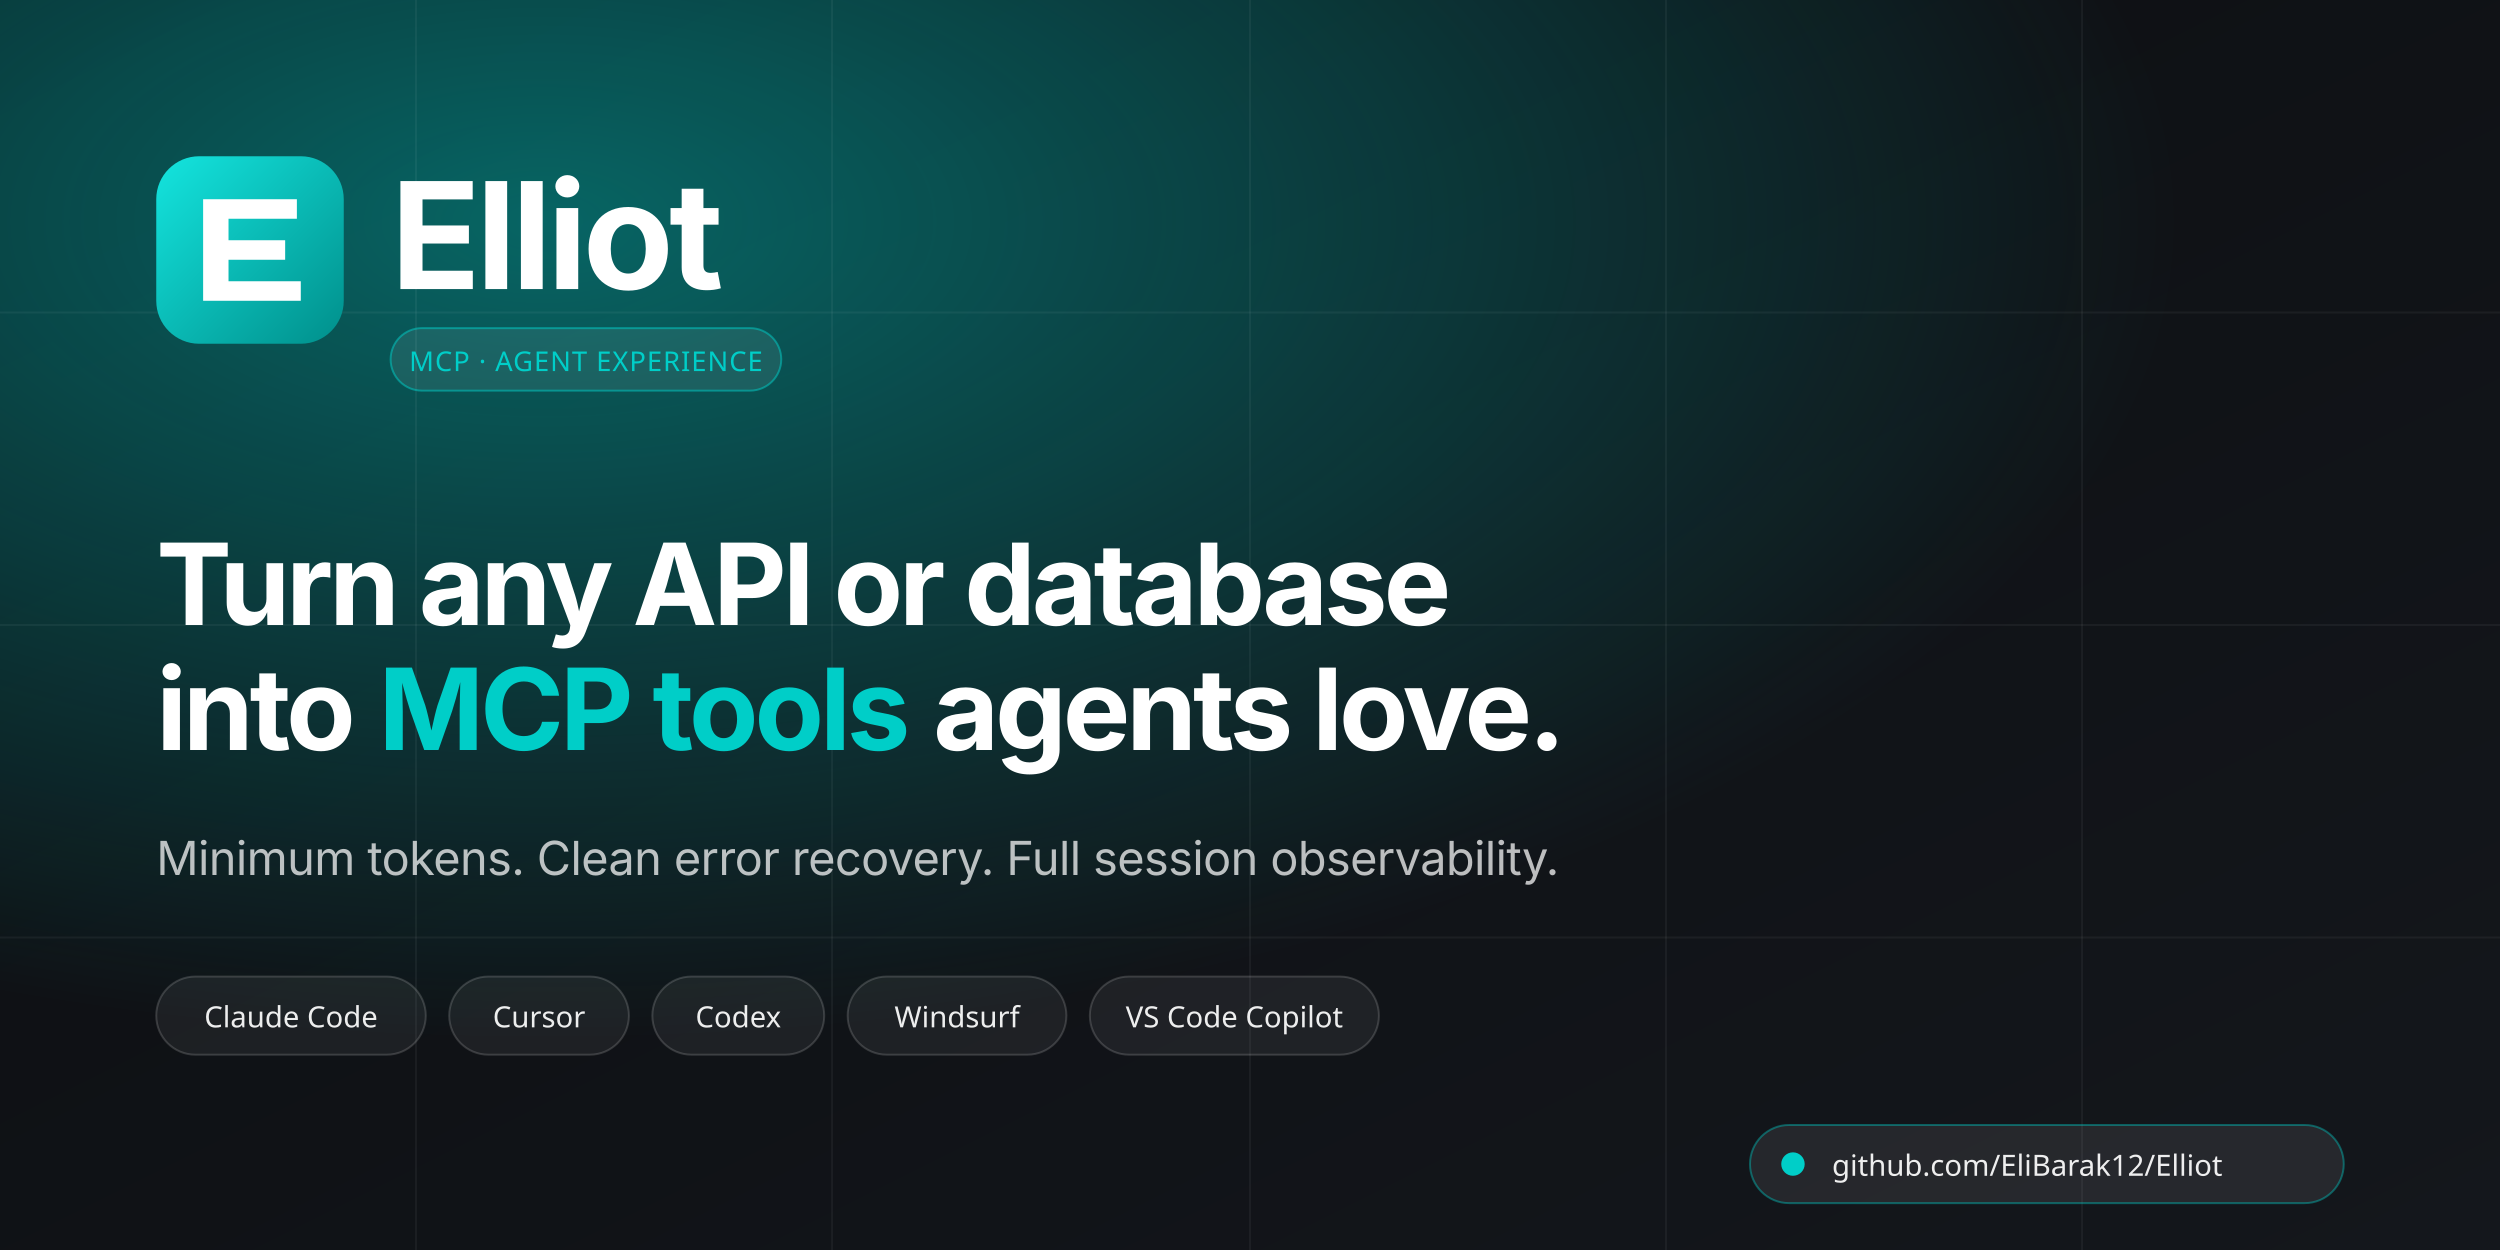
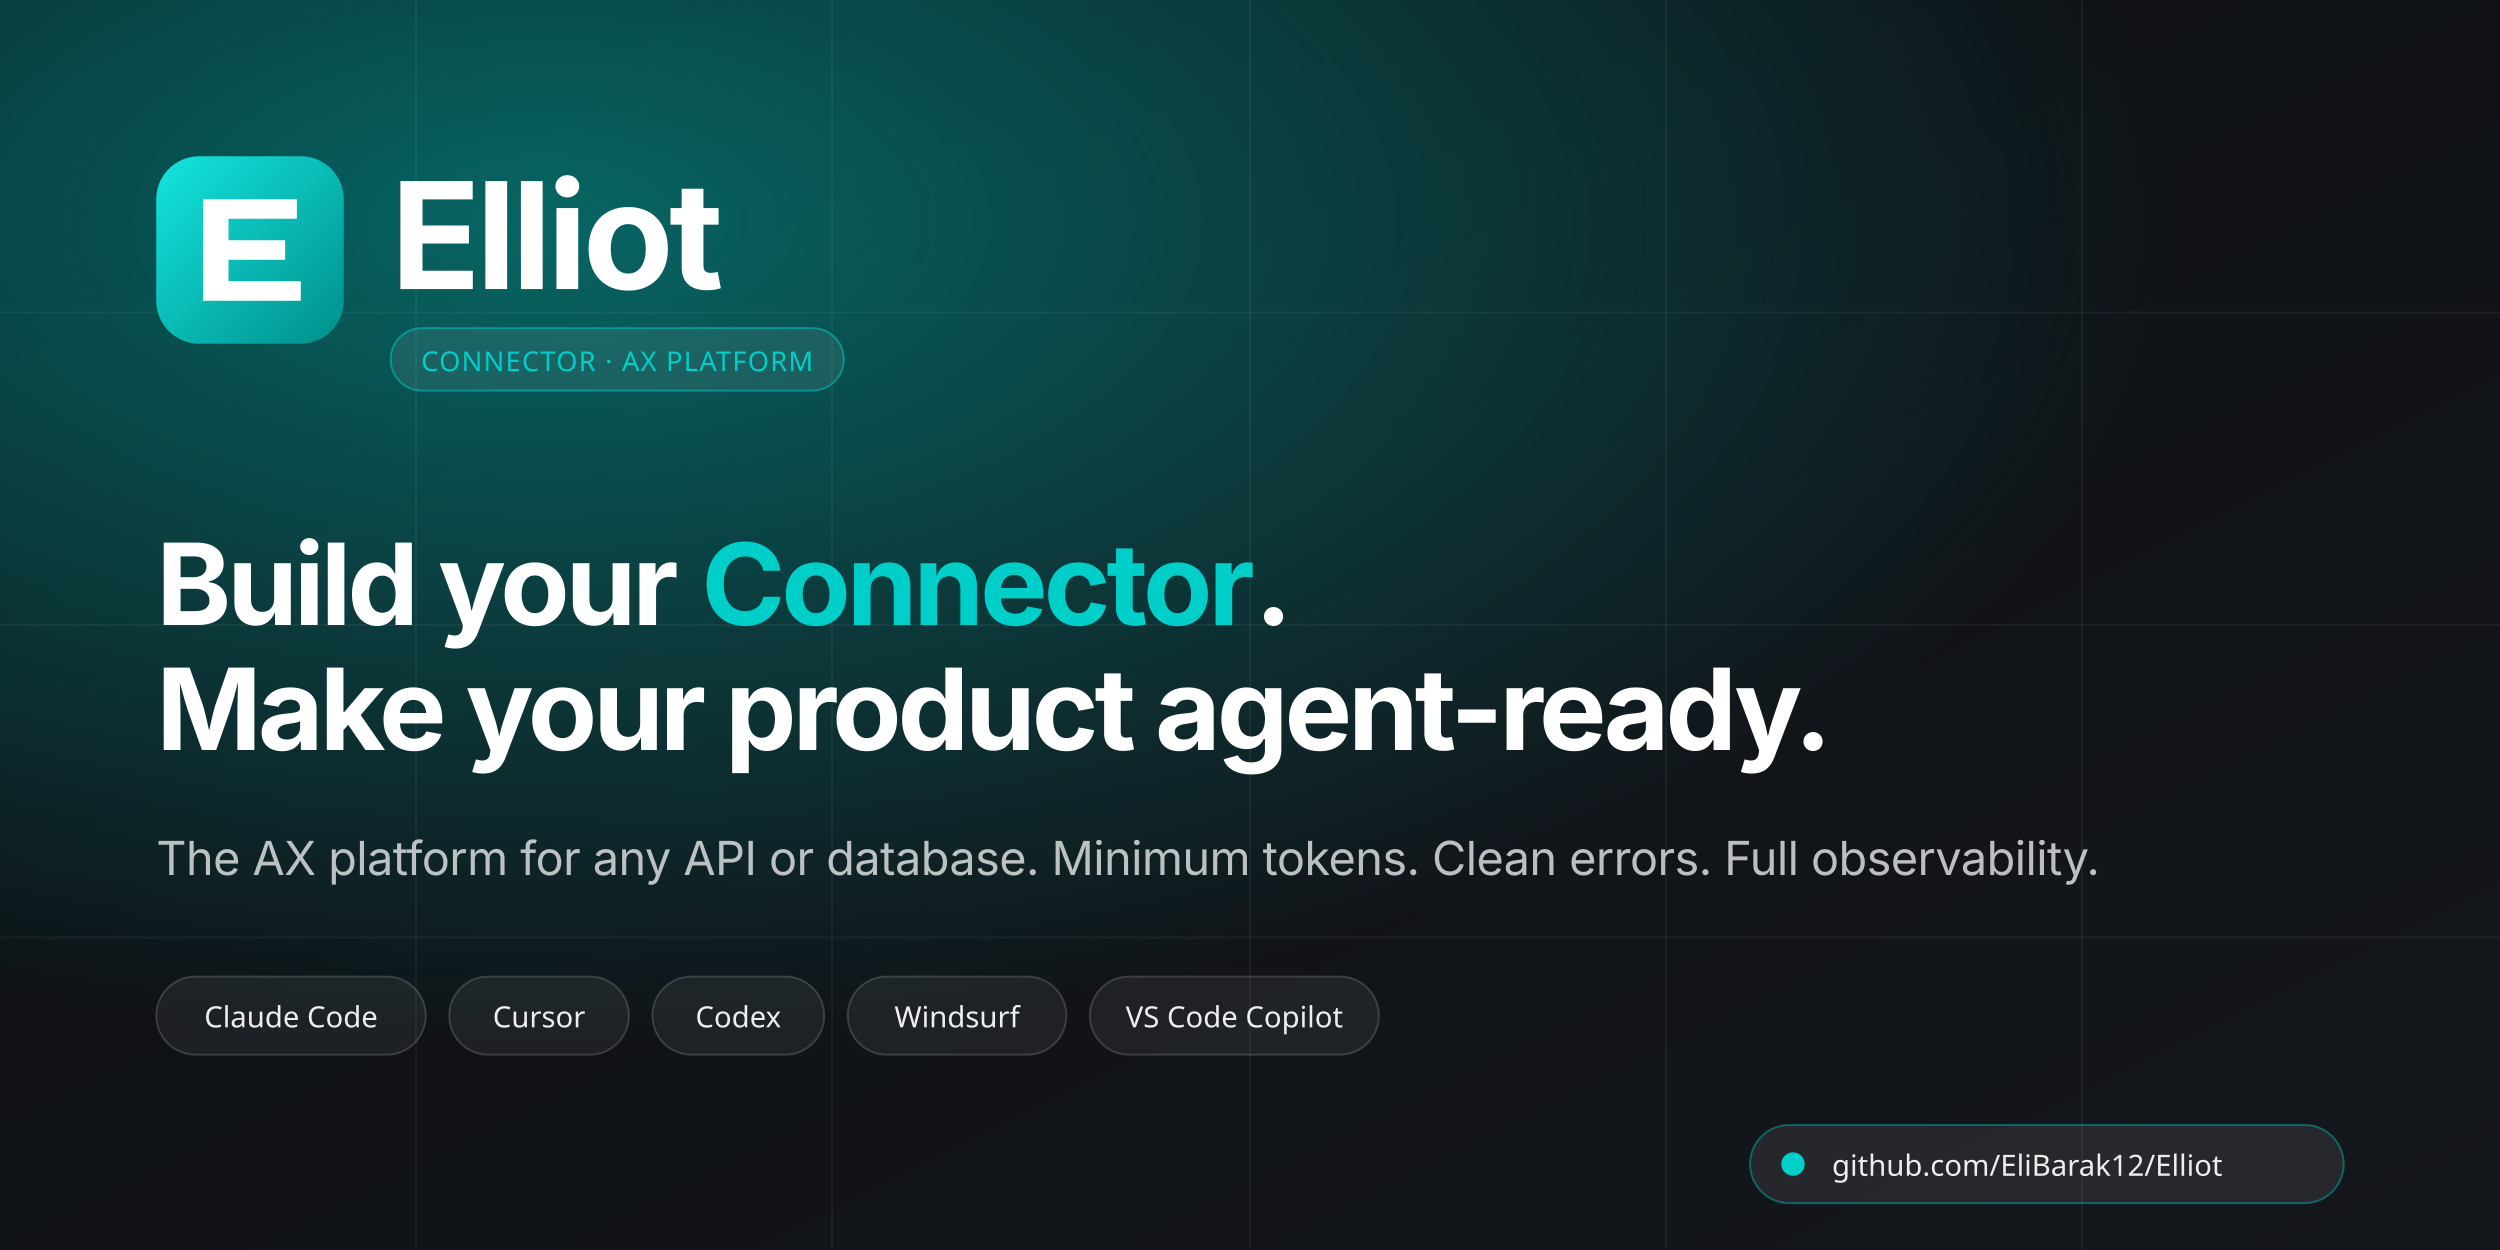
- <svg xmlns="http://www.w3.org/2000/svg" viewBox="0 0 1280 640" role="img" aria-label="Elliot — turn any API or database into MCP tools for Claude, Cursor, and Codex">
+ <svg xmlns="http://www.w3.org/2000/svg" viewBox="0 0 1280 640" role="img" aria-label="Elliot — the AX platform. Build your connector, make your product agent-ready.">
  <defs>
    <linearGradient id="bg" x1="0" y1="0" x2="1" y2="1">
      <stop offset="0%" stop-color="#0b0d10" />
      <stop offset="100%" stop-color="#14171c" />
    </linearGradient>
    <linearGradient id="brand" x1="0" y1="0" x2="1" y2="1">
      <stop offset="0%" stop-color="#14e5df" />
      <stop offset="100%" stop-color="#008f8b" />
    </linearGradient>
    <radialGradient id="halo" cx="22%" cy="18%" r="65%">
      <stop offset="0%" stop-color="#00cec8" stop-opacity="0.45" />
      <stop offset="100%" stop-color="#00cec8" stop-opacity="0" />
    </radialGradient>
  </defs>
  <rect width="1280" height="640" fill="url(#bg)" />
  <rect width="1280" height="640" fill="url(#halo)" />
  <g stroke="#ffffff" stroke-opacity="0.05" stroke-width="1">
    <path d="M0 160 H1280 M0 320 H1280 M0 480 H1280" />
    <path d="M213 0 V640 M426 0 V640 M640 0 V640 M853 0 V640 M1066 0 V640" />
  </g>
  <g transform="translate(80,80)">
    <rect x="0" y="0" width="96" height="96" rx="22" fill="url(#brand)" />
    <path d="M24 22h48v10H37v11h29v10H37v11h37v10H24z" fill="#ffffff" />
  </g>
  <text x="200" y="148" font-family="-apple-system,BlinkMacSystemFont,'SF Pro Display',Inter,sans-serif" font-size="76" font-weight="700" fill="#ffffff" letter-spacing="-2.4">Elliot</text>
  <g transform="translate(200,168)">
-     <rect x="0" y="0" width="200" height="32" rx="16" fill="#ffffff" fill-opacity="0.08" stroke="#00cec8" stroke-opacity="0.5" />
-     <text x="100" y="22" text-anchor="middle" font-family="ui-monospace,SF Mono,Menlo" font-size="14" fill="#00cec8" letter-spacing="0.5">
-       MCP · AGENT EXPERIENCE
+     <rect x="0" y="0" width="232" height="32" rx="16" fill="#ffffff" fill-opacity="0.08" stroke="#00cec8" stroke-opacity="0.5" />
+     <text x="116" y="22" text-anchor="middle" font-family="ui-monospace,SF Mono,Menlo" font-size="14" fill="#00cec8" letter-spacing="0.6">
+       CONNECTOR · AX PLATFORM
    </text>
  </g>
-   <text x="80" y="320" font-family="-apple-system,BlinkMacSystemFont,'SF Pro Display',Inter,sans-serif" font-size="58" font-weight="700" fill="#ffffff" letter-spacing="-2">Turn any API or database</text>
-   <text x="80" y="384" font-family="-apple-system,BlinkMacSystemFont,'SF Pro Display',Inter,sans-serif" font-size="58" font-weight="700" fill="#ffffff" letter-spacing="-2">into <tspan fill="#00cec8">MCP tools</tspan> agents love.</text>
+   <text x="80" y="320" font-family="-apple-system,BlinkMacSystemFont,'SF Pro Display',Inter,sans-serif" font-size="58" font-weight="700" fill="#ffffff" letter-spacing="-2">Build your <tspan fill="#00cec8">Connector</tspan>.</text>
+   <text x="80" y="384" font-family="-apple-system,BlinkMacSystemFont,'SF Pro Display',Inter,sans-serif" font-size="58" font-weight="700" fill="#ffffff" letter-spacing="-2">Make your product agent-ready.</text>
  <text x="80" y="448" font-family="-apple-system,BlinkMacSystemFont,'SF Pro Display',Inter,sans-serif" font-size="24" font-weight="400" fill="#ffffff" fill-opacity="0.72" letter-spacing="-0.3">
-     Minimum tokens. Clean error recovery. Full session observability.
+     The AX platform for any API or database. Minimum tokens. Clean errors. Full observability.
  </text>
  <g transform="translate(80,500)" font-family="ui-monospace,SF Mono,Menlo" font-size="15">
    <g>
      <rect x="0" y="0" width="138" height="40" rx="20" fill="#ffffff" fill-opacity="0.06" stroke="#ffffff" stroke-opacity="0.16" />
      <text x="69" y="26" text-anchor="middle" fill="#ffffff" fill-opacity="0.92">Claude Code</text>
    </g>
    <g transform="translate(150,0)">
      <rect x="0" y="0" width="92" height="40" rx="20" fill="#ffffff" fill-opacity="0.06" stroke="#ffffff" stroke-opacity="0.16" />
      <text x="46" y="26" text-anchor="middle" fill="#ffffff" fill-opacity="0.92">Cursor</text>
    </g>
    <g transform="translate(254,0)">
      <rect x="0" y="0" width="88" height="40" rx="20" fill="#ffffff" fill-opacity="0.06" stroke="#ffffff" stroke-opacity="0.16" />
      <text x="44" y="26" text-anchor="middle" fill="#ffffff" fill-opacity="0.92">Codex</text>
    </g>
    <g transform="translate(354,0)">
      <rect x="0" y="0" width="112" height="40" rx="20" fill="#ffffff" fill-opacity="0.06" stroke="#ffffff" stroke-opacity="0.16" />
      <text x="56" y="26" text-anchor="middle" fill="#ffffff" fill-opacity="0.92">Windsurf</text>
    </g>
    <g transform="translate(478,0)">
      <rect x="0" y="0" width="148" height="40" rx="20" fill="#ffffff" fill-opacity="0.06" stroke="#ffffff" stroke-opacity="0.16" />
      <text x="74" y="26" text-anchor="middle" fill="#ffffff" fill-opacity="0.92">VS Code Copilot</text>
    </g>
  </g>
  <g transform="translate(896,576)">
    <rect x="0" y="0" width="304" height="40" rx="20" fill="#ffffff" fill-opacity="0.08" stroke="#00cec8" stroke-opacity="0.4" />
    <circle cx="22" cy="20" r="6" fill="#00cec8" />
    <text x="42" y="26" font-family="ui-monospace,SF Mono,Menlo" font-size="15" fill="#ffffff" fill-opacity="0.92">
      github.com/EliBarak12/Elliot
    </text>
  </g>
</svg>
